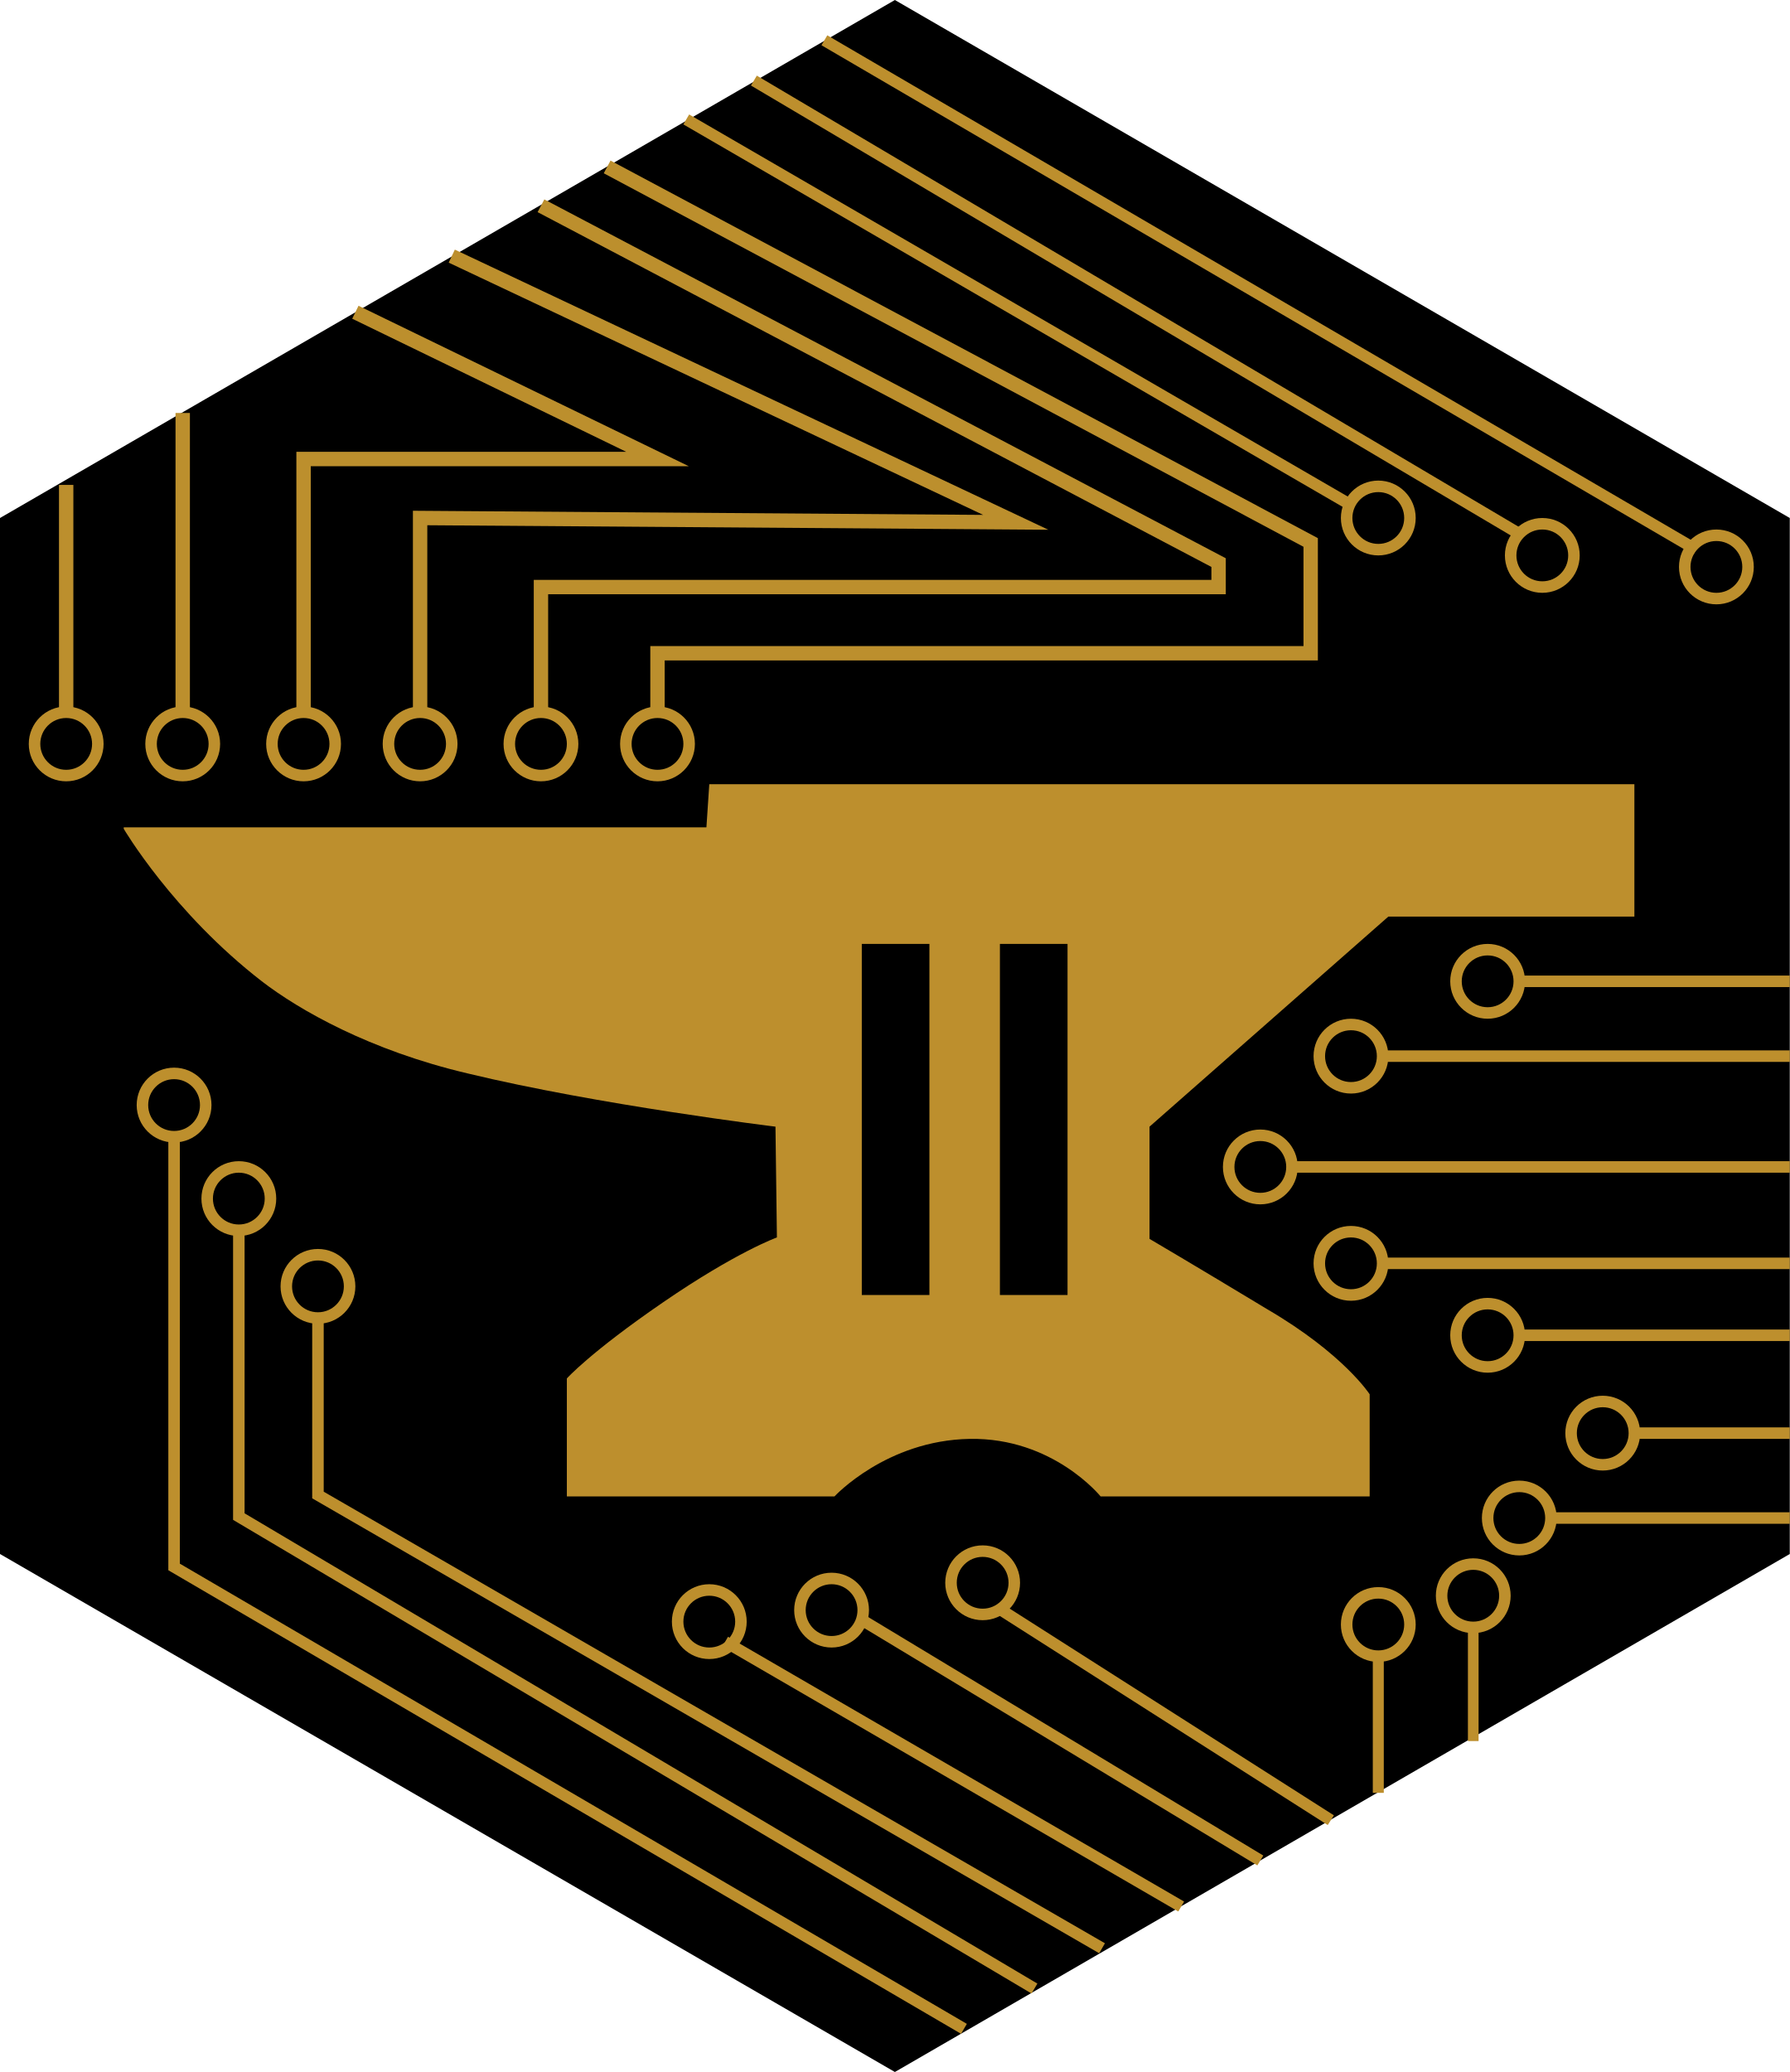
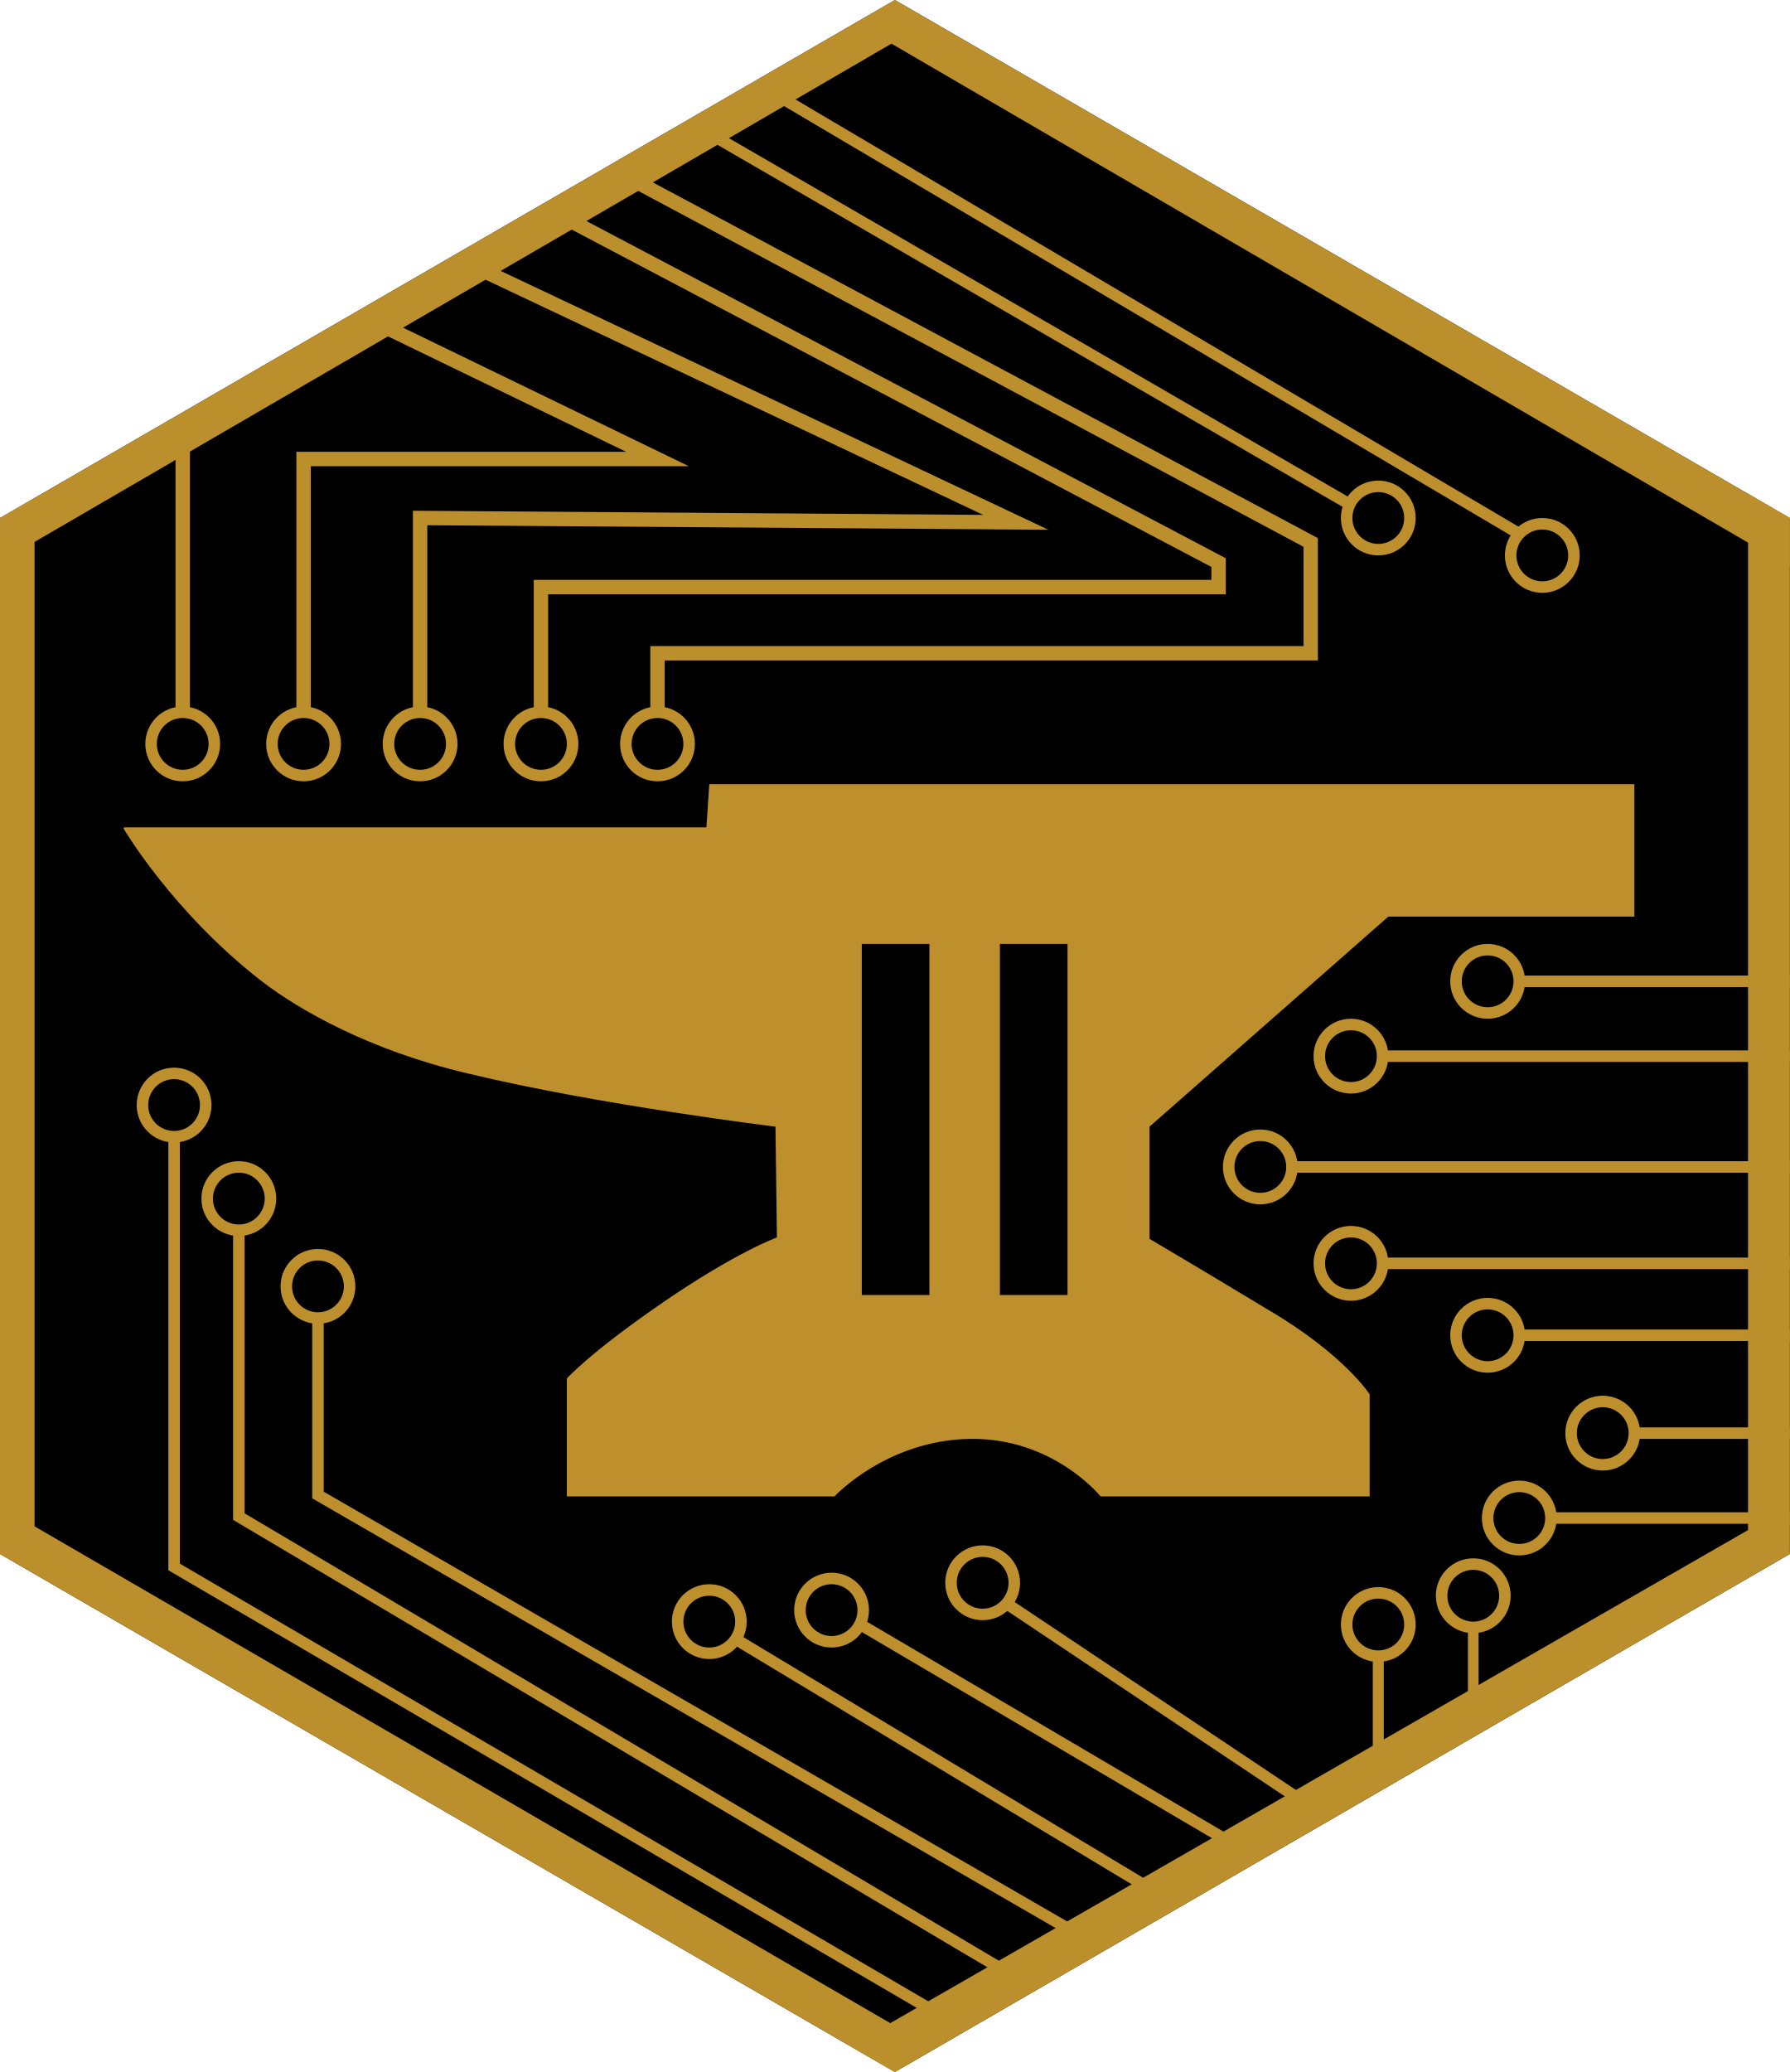
<svg xmlns="http://www.w3.org/2000/svg" id="Layer_1" viewBox="0 0 124.4 144">
-   <style>.st0{display:none}.st1{display:inline;fill:none;stroke:#bd8f2d;stroke-width:.5;stroke-miterlimit:10}.st2{fill:#bd8f2d}.st3{stroke:#bd8f2d;stroke-width:.8}.st3,.st4{fill:none;stroke-miterlimit:10}.st4{stroke:#bc8f2d}.st5{stroke-width:.741}.st5,.st6{fill:none;stroke:#bd8f2d;stroke-miterlimit:10}.st6{stroke-width:.764}</style>
+   <style>.st0{display:none}.st1{display:inline;fill:none;stroke:#bd8f2d;stroke-width:.5;stroke-miterlimit:10}.st2{fill:#bd8f2d}.st3{stroke:#bd8f2d;stroke-width:.8}.st3,.st4{fill:none;stroke-miterlimit:10}.st4{stroke:#bc8f2d}.st5{stroke-width:.741}.st5,.st6{fill:none;stroke:#bd8f2d;stroke-miterlimit:10}.st6{stroke-width:.764}.st7{fill:#bc8f2d}</style>
  <path d="M0 36L62.2 0l62.2 36v72l-62.2 36L0 108z" id="Layer_3" />
  <g id="Layer_2" class="st0">
    <circle class="st1" cx="4.1" cy="55.8" r="1.4" />
    <circle class="st1" cx="7.9" cy="59.6" r="1.5" />
    <circle class="st1" cx="12.2" cy="63.4" r="1.5" />
    <circle class="st1" cx="17" cy="67" r="1.5" />
    <circle class="st1" cx="23" cy="69.9" r="1.4" />
    <circle class="st1" cx="30.6" cy="72.5" r="1.5" />
    <path class="st1" d="M5.6 55.8h37.1l-.1-1.5 7.5-.2-.1-2.4h71.9v3.2l-1.1-.1.1 4.2h-2.1l.1-6.4h-2v6.8h-2.2v-7h-2.1v7.9H110v-7.8h-2.2v8.4h-2.7v-8.5h-2.3v9.2L84.3 75.5l-.4 12.1 10.5 4.1 7 7.4v7.9H17" />
    <path class="st1" d="M9.4 59.6h34.7l.1-2.7 7.8.1-.1-3.7h49.3v6.3l-1.8 1.8v-6.6h-2.2v7.9l-2 1.9v-9.9h-2.4l-.2 11.6-2.5 2.2V54.7h-2.9v15.7l-2.3 2.1V54.8H82v33.8l11.4 4.6 5.7 6.1H86.9v4.9h2v-3.6h1.9v3.6H93v-3.6h2.2v3.6h2.2v-3.6h2.2v4.8H17" />
    <path class="st1" d="M13.6 63.4h32.3v-4.3h8v-4h26.3l.1 34.8 12.1 4.7 3.1 3.3h-8.2l-1.2-1.2 6.4-.1-1-1-6.3.1-1.5-1.2h6.2l-3-.9-4.5-.1-1.5-.8h3.3l-2.4-1.3h-2.1l-1-.9v12.4h1.5v-9.6l1.2.7v8.9h1.2v-8.1l1.1 1.2v6.9h1.1v-6.3l1.1 1.4v5.9H17" />
    <path class="st1" d="M18.5 67h29.3v-5.9h7.9V57h22.5v31.8h-1.6l.1 13.8h-1.6l.1-14.2-1.5-.7.1 14.9h-1.7L72 87.4h-1.6v15.2h-1.7l.1-15.3-1.7.6-.1 14.7h-1.5V88.8l-1.8.9v12.9h-1.9l.1-11.8-2 1.5v10.3H58v-8.5l-1.7 1.3.1 7.2h-1.6l.1-5.8-1.9 1.6-.1 4.2H17" />
    <path class="st1" d="M24.4 69.9h25.9v-6.5h7l-.1-4.4h18.6l.2 28.3-2-1V60.7h-1.6v25.6h-2V60.7h-1.7v25.6l-1.9.6V60.7h-1.5l.2 26.6-2.1 1.3V60.7h-1.7v28.6l-1.5 1.1V60.7h-1.7v30.8l-7.1 6-.1 3.4H17" />
    <path class="st1" d="M32.1 72.5h20.4v-6.9h4.4V67h-3.1v1.5h3.1v1.4h-3.1v1.5h3.1v1.7l-3.1-.1v1.7h3.1v1.9h-3.1l1.5 1.6h1.6V86.9l-11.9 5-5.3 5.5 3.1-.1 3.4-4.3 10.7-5v1.6l-9.5 4.7-2.1 3h2.2l.9-1.9 8.5-4.9v1l-7.1 5.7v2.8h-1.4v-1.8h-1.3v1.9h-1.4v-1.9h-1.2v1.9h-1.2v-1.9h-1.2v1.9h-1v-1.9h-1.2v2h-.8V99H17" />
  </g>
  <g id="Layer_4">
-     <path class="st2" d="M8.6 57.6s3.4 5.8 9.6 10.6c2.6 2 7.5 4.8 14.3 6.4 9.1 2.2 21.4 3.7 21.4 3.7L54 86s-2.8 1-7.9 4.5c-5.1 3.5-6.7 5.3-6.7 5.3v8.2H58s3.6-3.9 9.4-4 9.1 4 9.1 4h18.7v-7.1s-1.8-2.8-7.1-5.9c-5.3-3.2-8.2-4.9-8.2-4.9v-7.8l16.6-14.6h17.1v-9.2H49.3l-.2 3H8.6z" />
+     <path class="st2" d="M8.6 57.6s3.4 5.8 9.6 10.6c2.6 2 7.5 4.8 14.3 6.4 9.1 2.2 21.4 3.7 21.4 3.7L54 86s-2.8 1-7.9 4.5-6.7 5.3-6.7 5.3v8.2H58s3.6-3.9 9.4-4 9.1 4 9.1 4h18.7v-7.1s-1.8-2.8-7.1-5.9c-5.3-3.2-8.2-4.9-8.2-4.9v-7.8l16.6-14.6h17.1v-9.2H49.3l-.2 3H8.6v.1z" />
    <circle class="st3" cx="12.1" cy="76.8" r="2.2" />
    <circle class="st3" cx="16.6" cy="83.3" r="2.2" />
    <circle class="st3" cx="22.1" cy="89.4" r="2.2" />
    <path class="st3" d="M22.1 91.6v12.3l54.5 31.5" />
    <path class="st3" d="M16.6 85.6v19.8l55.3 32.8" />
    <path class="st3" d="M12.1 79.1v29.8L67 141" />
-     <circle class="st3" cx="119.3" cy="39.4" r="2.2" />
    <circle class="st3" cx="107.2" cy="38.6" r="2.2" />
    <circle class="st3" cx="95.8" cy="36" r="2.2" />
-     <path class="st3" d="M93.9 35.1L47.7 8.3M105.6 37.1L52.4 5.6M57.3 2.8l60.6 35.4" />
+     <path class="st3" d="M93.9 35.1L49 9.1M105.6 37.1L53.3 6.2" />
    <circle class="st3" cx="103.4" cy="68.2" r="2.2" />
    <circle class="st3" cx="93.9" cy="73.4" r="2.2" />
    <circle class="st3" cx="87.6" cy="81.1" r="2.2" />
    <circle class="st3" cx="93.9" cy="87.8" r="2.2" />
    <circle class="st3" cx="103.4" cy="92.8" r="2.2" />
    <path class="st3" d="M105.6 68.2h18.8M96.2 73.4h28.2M89.9 81.1h34.5M96.2 87.8h28.2M105.6 92.8h18.8" />
-     <circle class="st3" cx="4.6" cy="51.7" r="2.2" />
    <circle class="st3" cx="12.7" cy="51.7" r="2.2" />
    <circle class="st3" cx="21.1" cy="51.7" r="2.2" />
    <circle class="st3" cx="29.2" cy="51.7" r="2.2" />
    <circle class="st3" cx="37.6" cy="51.7" r="2.2" />
    <circle class="st3" cx="45.7" cy="51.7" r="2.2" />
-     <path class="st4" d="M45.7 49.5v-4.1h45.4v-7.7L42.2 11.6M4.6 49.5V33.7M12.7 49.5V28.7" />
-     <path class="st4" d="M37.6 49.5v-8.7h47.1v-1.7L37.6 14.3" />
-     <path class="st4" d="M29.2 49.5V36l41.4.3-39.2-18.5" />
-     <path class="st4" d="M21.1 49.5V31.9h24.6l-21-10.2" />
+     <path class="st4" d="M45.7 49.5v-4.1h45.4v-7.7L43.8 12.4M12.7 49.5V30" />
+     <path class="st4" d="M37.6 49.5v-8.7h47.1v-1.7L39 15" />
+     <path class="st4" d="M29.2 49.5V36l41.4.3-38.3-18.1" />
+     <path class="st4" d="M21.1 49.5V31.9h24.6l-19.6-9.5" />
    <circle class="st3" cx="49.3" cy="112.7" r="2.2" />
    <circle class="st3" cx="57.8" cy="111.9" r="2.2" />
-     <path class="st3" d="M50.4 114.1l31.7 18.4M60.1 112.7l27.5 16.6" />
+     <path class="st3" d="M51.1 113.9l29.9 18M59.8 112.9l26.5 15.6" />
    <circle class="st3" cx="111.4" cy="99.6" r="2.2" />
    <path class="st3" d="M113.7 99.6h10.7" />
    <circle class="st3" cx="105.6" cy="105.5" r="2.2" />
    <path class="st3" d="M107.9 105.5h16.5" />
    <circle class="st3" cx="102.4" cy="110.9" r="2.2" />
    <circle class="st3" cx="95.8" cy="112.9" r="2.2" />
    <circle class="st3" cx="68.3" cy="110" r="2.2" />
-     <path class="st5" d="M102.4 113.1v7.9" />
-     <path class="st6" d="M95.8 115.2v9.4" />
-     <path class="st3" d="M69.6 111.9l22.9 14.6" />
+     <path class="st5" d="M102.4 113.1v7.1" />
+     <path class="st6" d="M95.8 115.2v8.3" />
+     <path class="st3" d="M69.9 111.4l21.7 14.5" />
  </g>
  <path d="M59.9 65.6h4.7V90h-4.7zM69.5 65.6h4.7V90h-4.7z" />
+   <path class="st7" d="M62.2 0L0 36l.1 3L64.6 1.5zM124 104.9l-64.9 37.3 3.1 1.8 62.2-36z" />
+   <path class="st7" d="M59.5 1.6l64.9 37.8V36L62.2 0zM0 36v72l2.4 1.3V34.6z" />
+   <path class="st7" d="M124.4 108V36l-2.9-1.7v74.9zM64.8 142.3L.2 104.8 0 108l62.2 36z" />
</svg>
